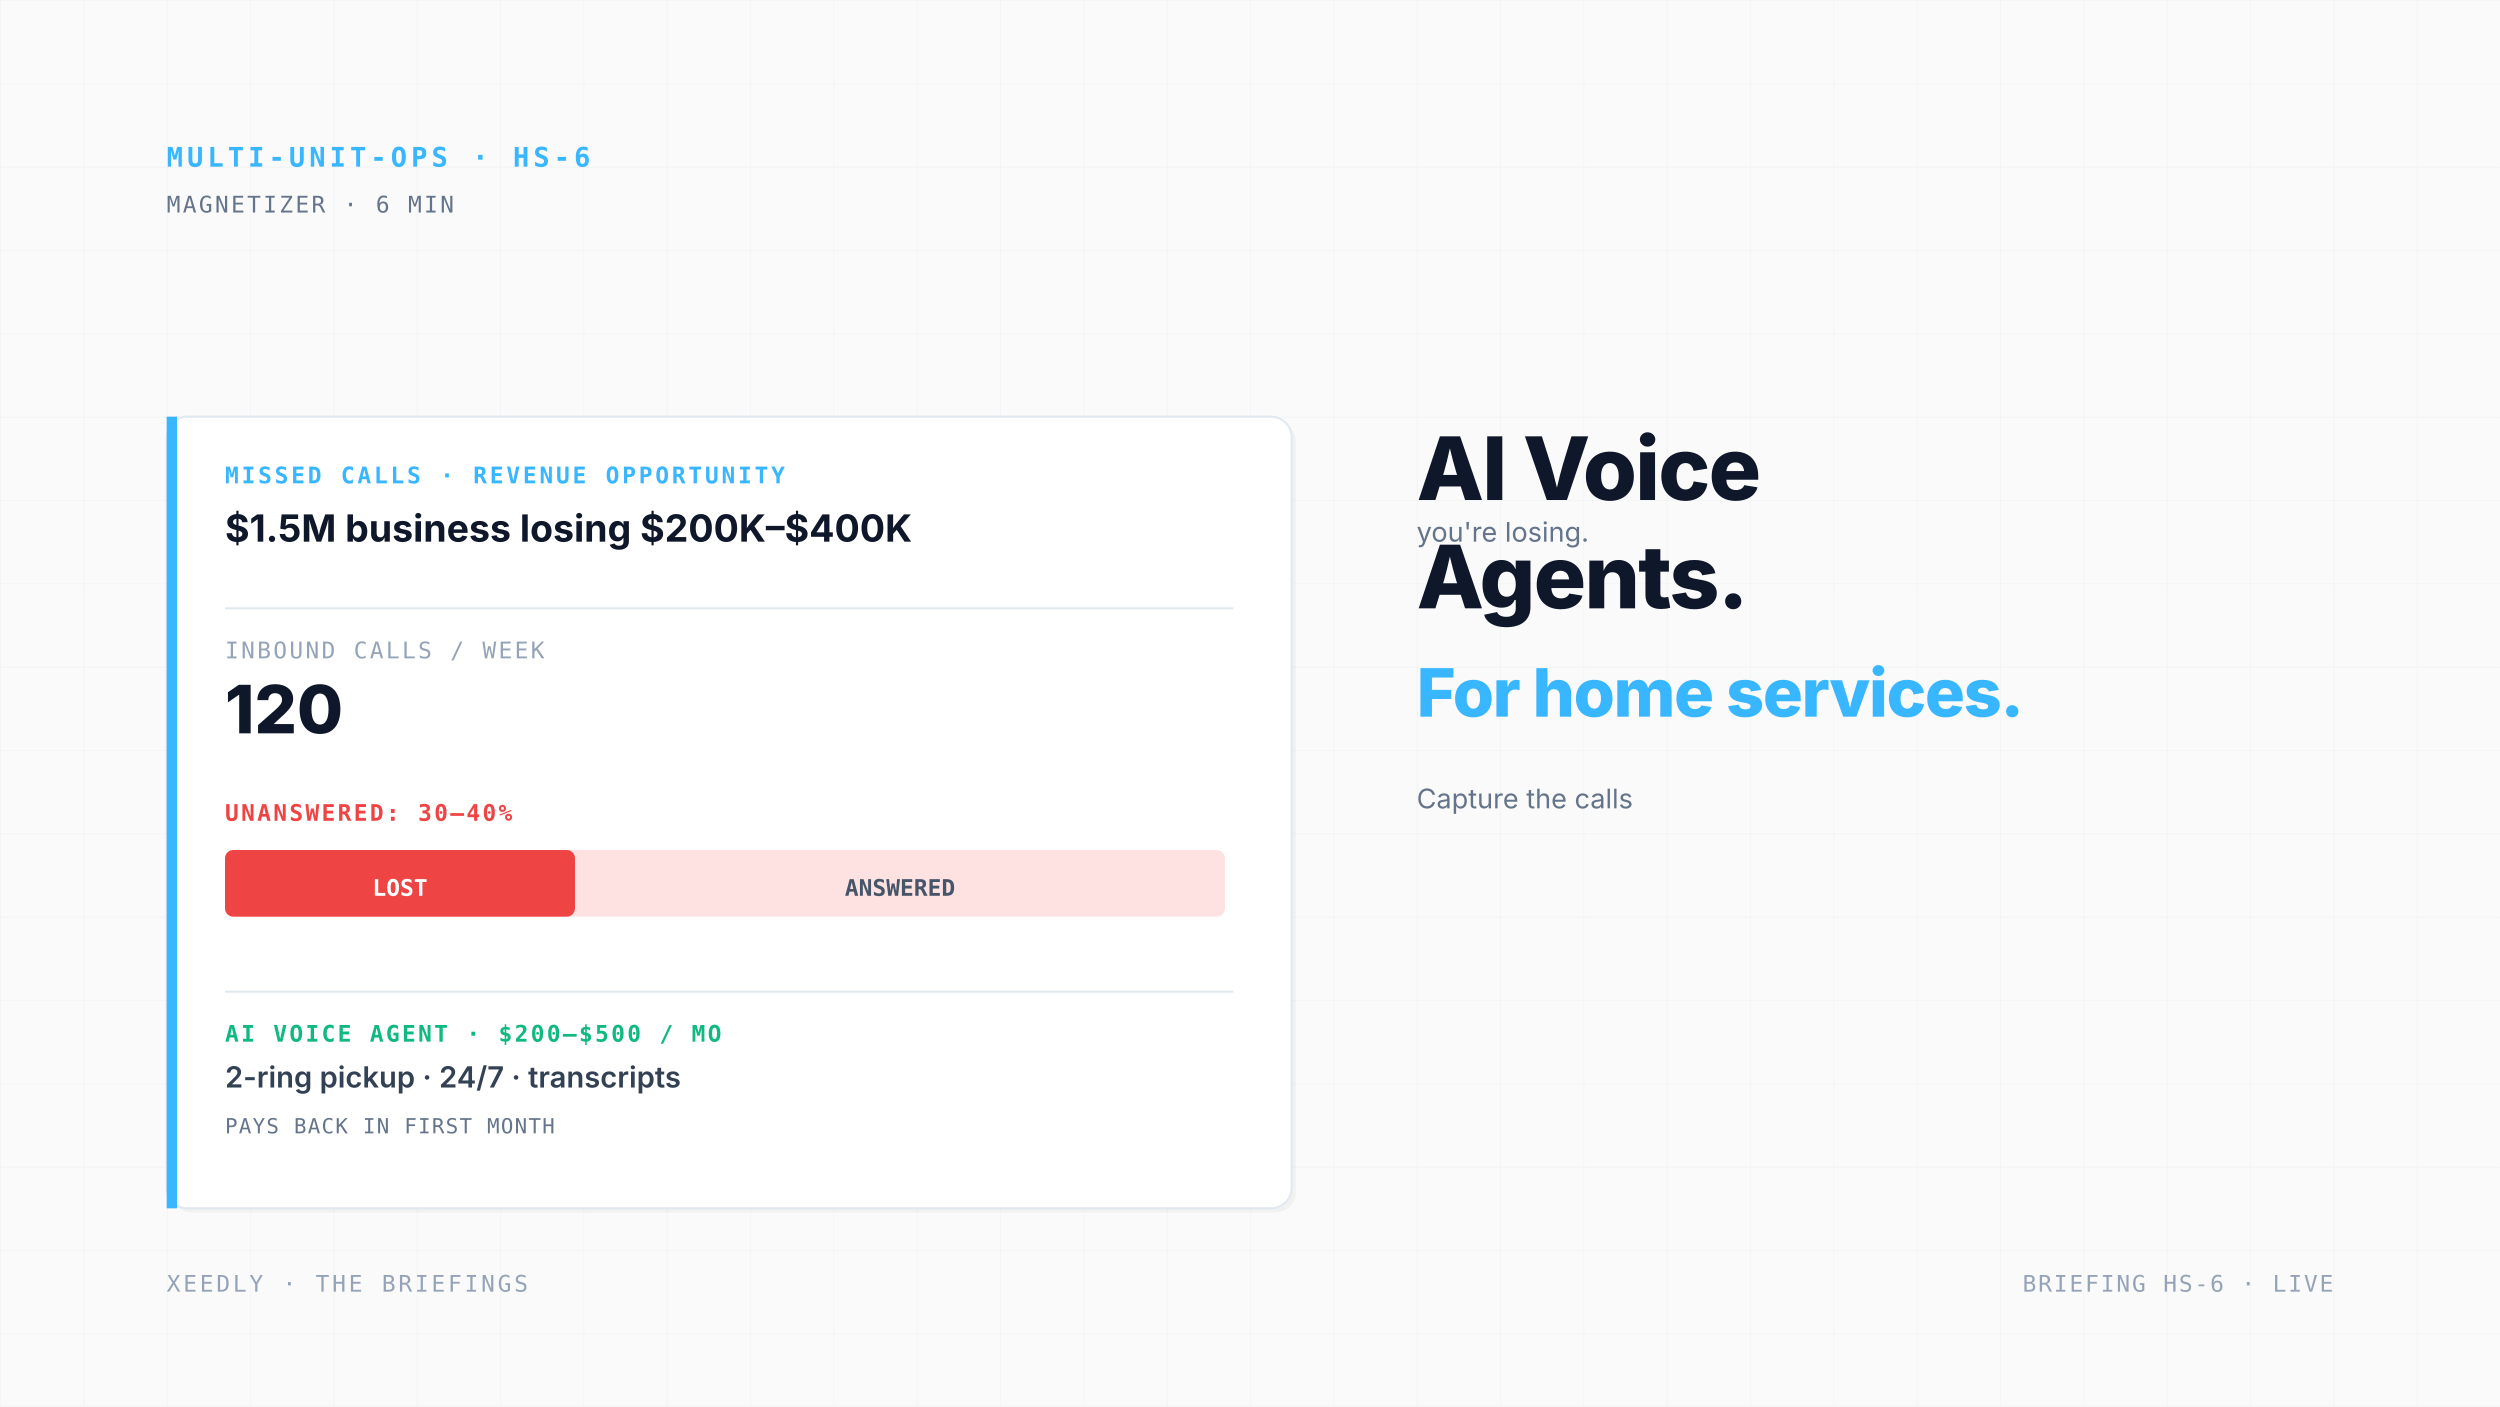
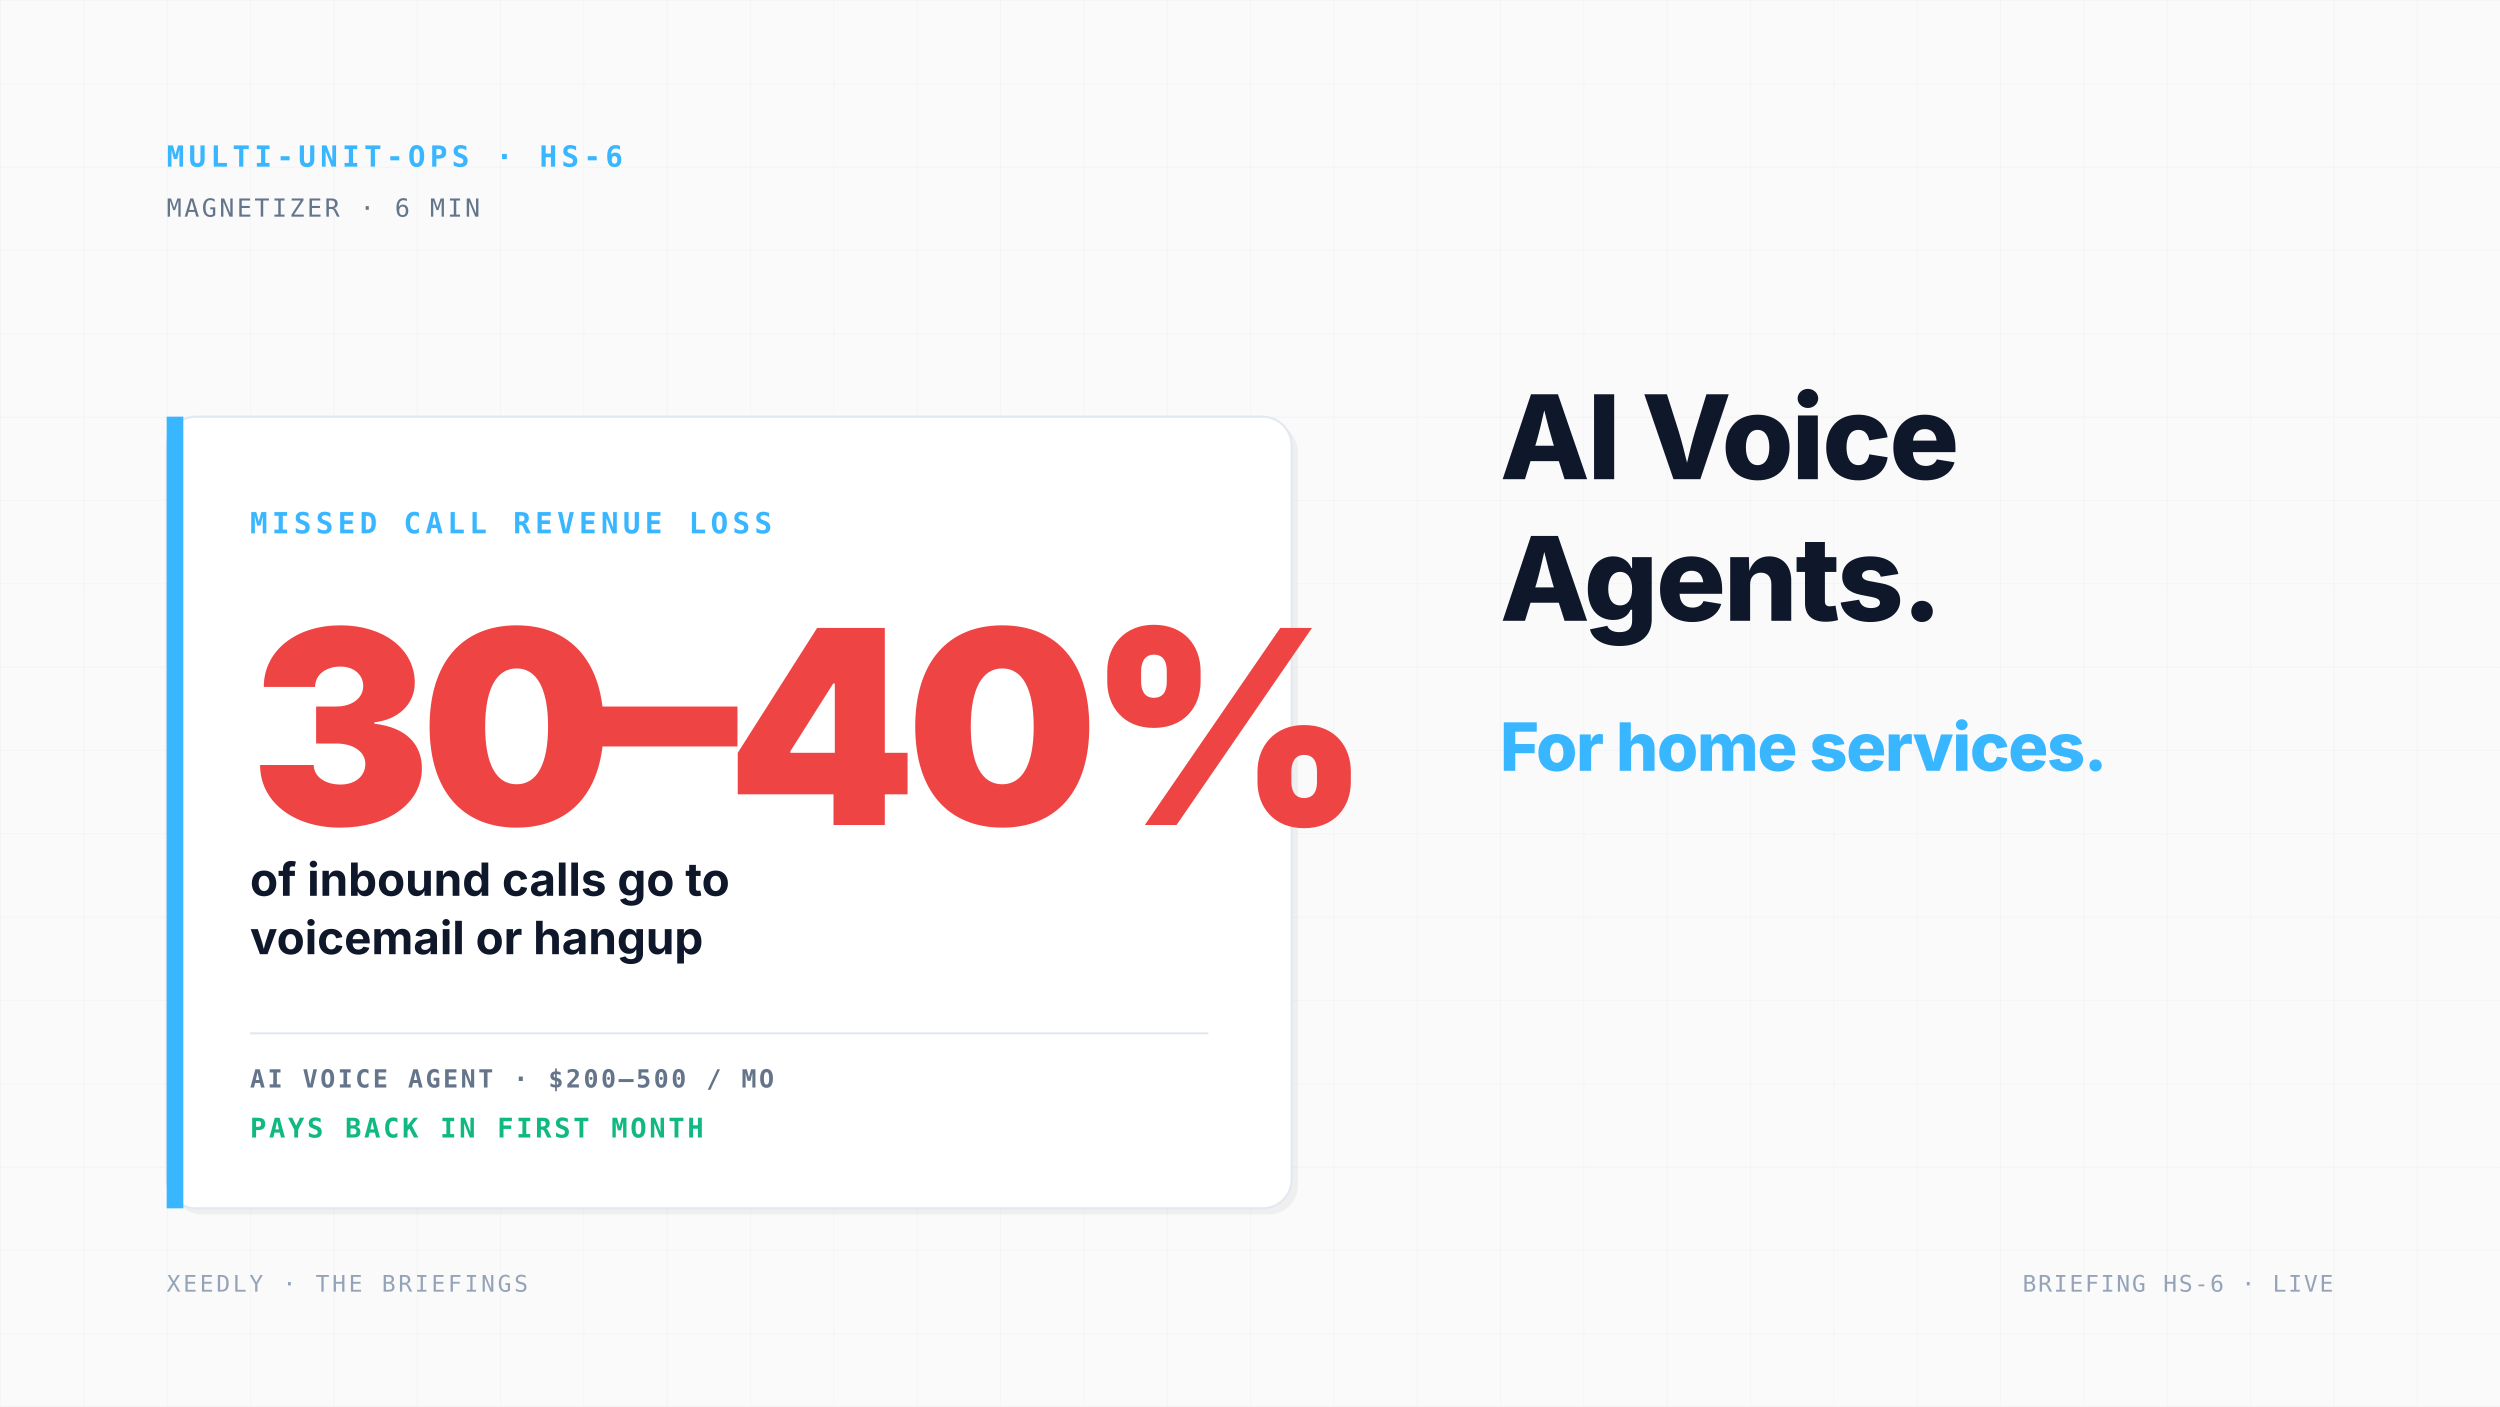
<svg xmlns="http://www.w3.org/2000/svg" viewBox="0 0 1200 675" width="1200" height="675" preserveAspectRatio="xMidYMid slice" role="img" aria-labelledby="t14-title">
  <defs>
    <pattern id="t14-grid" width="40" height="40" patternUnits="userSpaceOnUse">
      <path d="M 40 0 L 0 0 0 40" fill="none" stroke="#e2e8f0" stroke-width="0.5" opacity="0.6" />
    </pattern>
  </defs>
  <rect width="1200" height="675" fill="#FAFAFA" />
  <rect width="1200" height="675" fill="url(#t14-grid)" />
  <g transform="translate(80, 80)">
-     <text font-family="ui-monospace, 'JetBrains Mono', monospace" font-size="13" fill="#38b6ff" font-weight="700" letter-spacing="0.15em">MULTI-UNIT-OPS · HS-6</text>
-     <text font-family="ui-monospace, 'JetBrains Mono', monospace" font-size="11" fill="#64748b" letter-spacing="0.1em" y="22">MAGNETIZER · 6 MIN</text>
+     <text font-family="ui-monospace, 'JetBrains Mono', monospace" font-size="14" fill="#38b6ff" font-weight="700" letter-spacing="0.15em">MULTI-UNIT-OPS · HS-6</text>
+     <text font-family="ui-monospace, 'JetBrains Mono', monospace" font-size="12" fill="#64748b" letter-spacing="0.1em" y="24">MAGNETIZER · 6 MIN</text>
  </g>
  <g transform="translate(80, 200)">
-     <rect x="2" y="2" width="540" height="380" rx="10" fill="#0f172a" opacity="0.04" />
-     <rect width="540" height="380" rx="10" fill="#ffffff" stroke="#e2e8f0" />
-     <rect width="5" height="380" fill="#38b6ff" />
-     <g transform="translate(28, 32)">
-       <text font-family="ui-monospace, 'JetBrains Mono', monospace" font-size="11" fill="#38b6ff" font-weight="700" letter-spacing="0.12em">MISSED CALLS · REVENUE OPPORTUNITY</text>
-       <text font-family="Inter, sans-serif" font-size="18" fill="#0f172a" font-weight="700" y="28">$1.5M business losing $200K–$400K</text>
+     <rect x="3" y="3" width="540" height="380" rx="14" fill="#0f172a" opacity="0.05" />
+     <rect width="540" height="380" rx="14" fill="#ffffff" stroke="#e2e8f0" stroke-width="1" />
+     <rect width="8" height="380" fill="#38b6ff" />
+     <g transform="translate(40, 56)">
+       <text font-family="ui-monospace, 'JetBrains Mono', monospace" font-size="14" fill="#38b6ff" font-weight="700" letter-spacing="0.15em">MISSED CALL REVENUE LOSS</text>
    </g>
-     <line x1="28" y1="92" x2="512" y2="92" stroke="#e2e8f0" />
-     <g transform="translate(28, 116)">
-       <text font-family="ui-monospace, 'JetBrains Mono', monospace" font-size="11" fill="#94a3b8" letter-spacing="0.1em">INBOUND CALLS / WEEK</text>
-       <text font-family="Inter, sans-serif" font-size="32" fill="#0f172a" font-weight="800" y="36">120</text>
-       <text font-family="ui-monospace, 'JetBrains Mono', monospace" font-size="11" fill="#ef4444" letter-spacing="0.1em" y="78" font-weight="700">UNANSWERED: 30–40%</text>
-       <g transform="translate(0, 92)">
-         <rect width="480" height="32" rx="4" fill="#fee2e2" />
-         <rect width="168" height="32" rx="4" fill="#ef4444" />
-         <text x="84" y="22" text-anchor="middle" font-family="ui-monospace, 'JetBrains Mono', monospace" font-size="11" fill="#ffffff" font-weight="700">LOST</text>
-         <text x="324" y="22" text-anchor="middle" font-family="ui-monospace, 'JetBrains Mono', monospace" font-size="11" fill="#475569" font-weight="700">ANSWERED</text>
-       </g>
+     <g transform="translate(40, 196)">
+       <text font-family="Inter, sans-serif" font-size="130" fill="#ef4444" font-weight="900" letter-spacing="-0.04em">30–40%</text>
    </g>
-     <line x1="28" y1="276" x2="512" y2="276" stroke="#e2e8f0" />
-     <g transform="translate(28, 300)">
-       <text font-family="ui-monospace, 'JetBrains Mono', monospace" font-size="11" fill="#10b981" letter-spacing="0.1em" font-weight="700">AI VOICE AGENT · $200–$500 / MO</text>
-       <text font-family="Inter, sans-serif" font-size="14" fill="#334155" y="22" font-weight="600">2-ring pickup · 24/7 · transcripts</text>
-       <text font-family="ui-monospace, 'JetBrains Mono', monospace" font-size="10" fill="#64748b" letter-spacing="0.06em" y="44">PAYS BACK IN FIRST MONTH</text>
+     <g transform="translate(40, 230)">
+       <text font-family="Inter, sans-serif" font-size="22" fill="#0f172a" font-weight="700">of inbound calls go to</text>
+       <text font-family="Inter, sans-serif" font-size="22" fill="#0f172a" font-weight="700" y="28">voicemail or hangup</text>
+     </g>
+     <line x1="40" y1="296" x2="500" y2="296" stroke="#e2e8f0" />
+     <g transform="translate(40, 322)">
+       <text font-family="ui-monospace, 'JetBrains Mono', monospace" font-size="12" fill="#64748b" letter-spacing="0.1em" font-weight="700">AI VOICE AGENT · $200–500 / MO</text>
+       <text font-family="ui-monospace, 'JetBrains Mono', monospace" font-size="13" fill="#10b981" letter-spacing="0.1em" font-weight="700" y="24">PAYS BACK IN FIRST MONTH</text>
    </g>
  </g>
-   <g transform="translate(680, 240)">
+   <g transform="translate(720, 230)">
    <text font-family="Inter, sans-serif" fill="#0f172a" font-weight="800" letter-spacing="-0.02em">
-       <tspan x="0" y="0" font-size="42">AI Voice</tspan>
-       <tspan x="0" y="52" font-size="42">Agents.</tspan>
-       <tspan x="0" y="104" font-size="32" fill="#38b6ff">For home services.</tspan>
-     </text>
-     <text font-family="Inter, sans-serif" font-size="13" fill="#64748b" y="148">
-       <tspan x="0">Capture the calls</tspan>
-       <tspan x="0" y="20">you're losing.</tspan>
+       <tspan x="0" y="0" font-size="56">AI Voice</tspan>
+       <tspan x="0" y="68" font-size="56">Agents.</tspan>
+       <tspan x="0" y="140" font-size="32" fill="#38b6ff">For home services.</tspan>
    </text>
  </g>
  <g transform="translate(80, 620)">
    <text font-family="ui-monospace, 'JetBrains Mono', monospace" font-size="11" fill="#94a3b8" letter-spacing="0.12em">XEEDLY · THE BRIEFINGS</text>
  </g>
  <g transform="translate(1120, 620)" text-anchor="end">
    <text font-family="ui-monospace, 'JetBrains Mono', monospace" font-size="11" fill="#94a3b8" letter-spacing="0.08em">BRIEFING HS-6 · LIVE</text>
  </g>
</svg>
